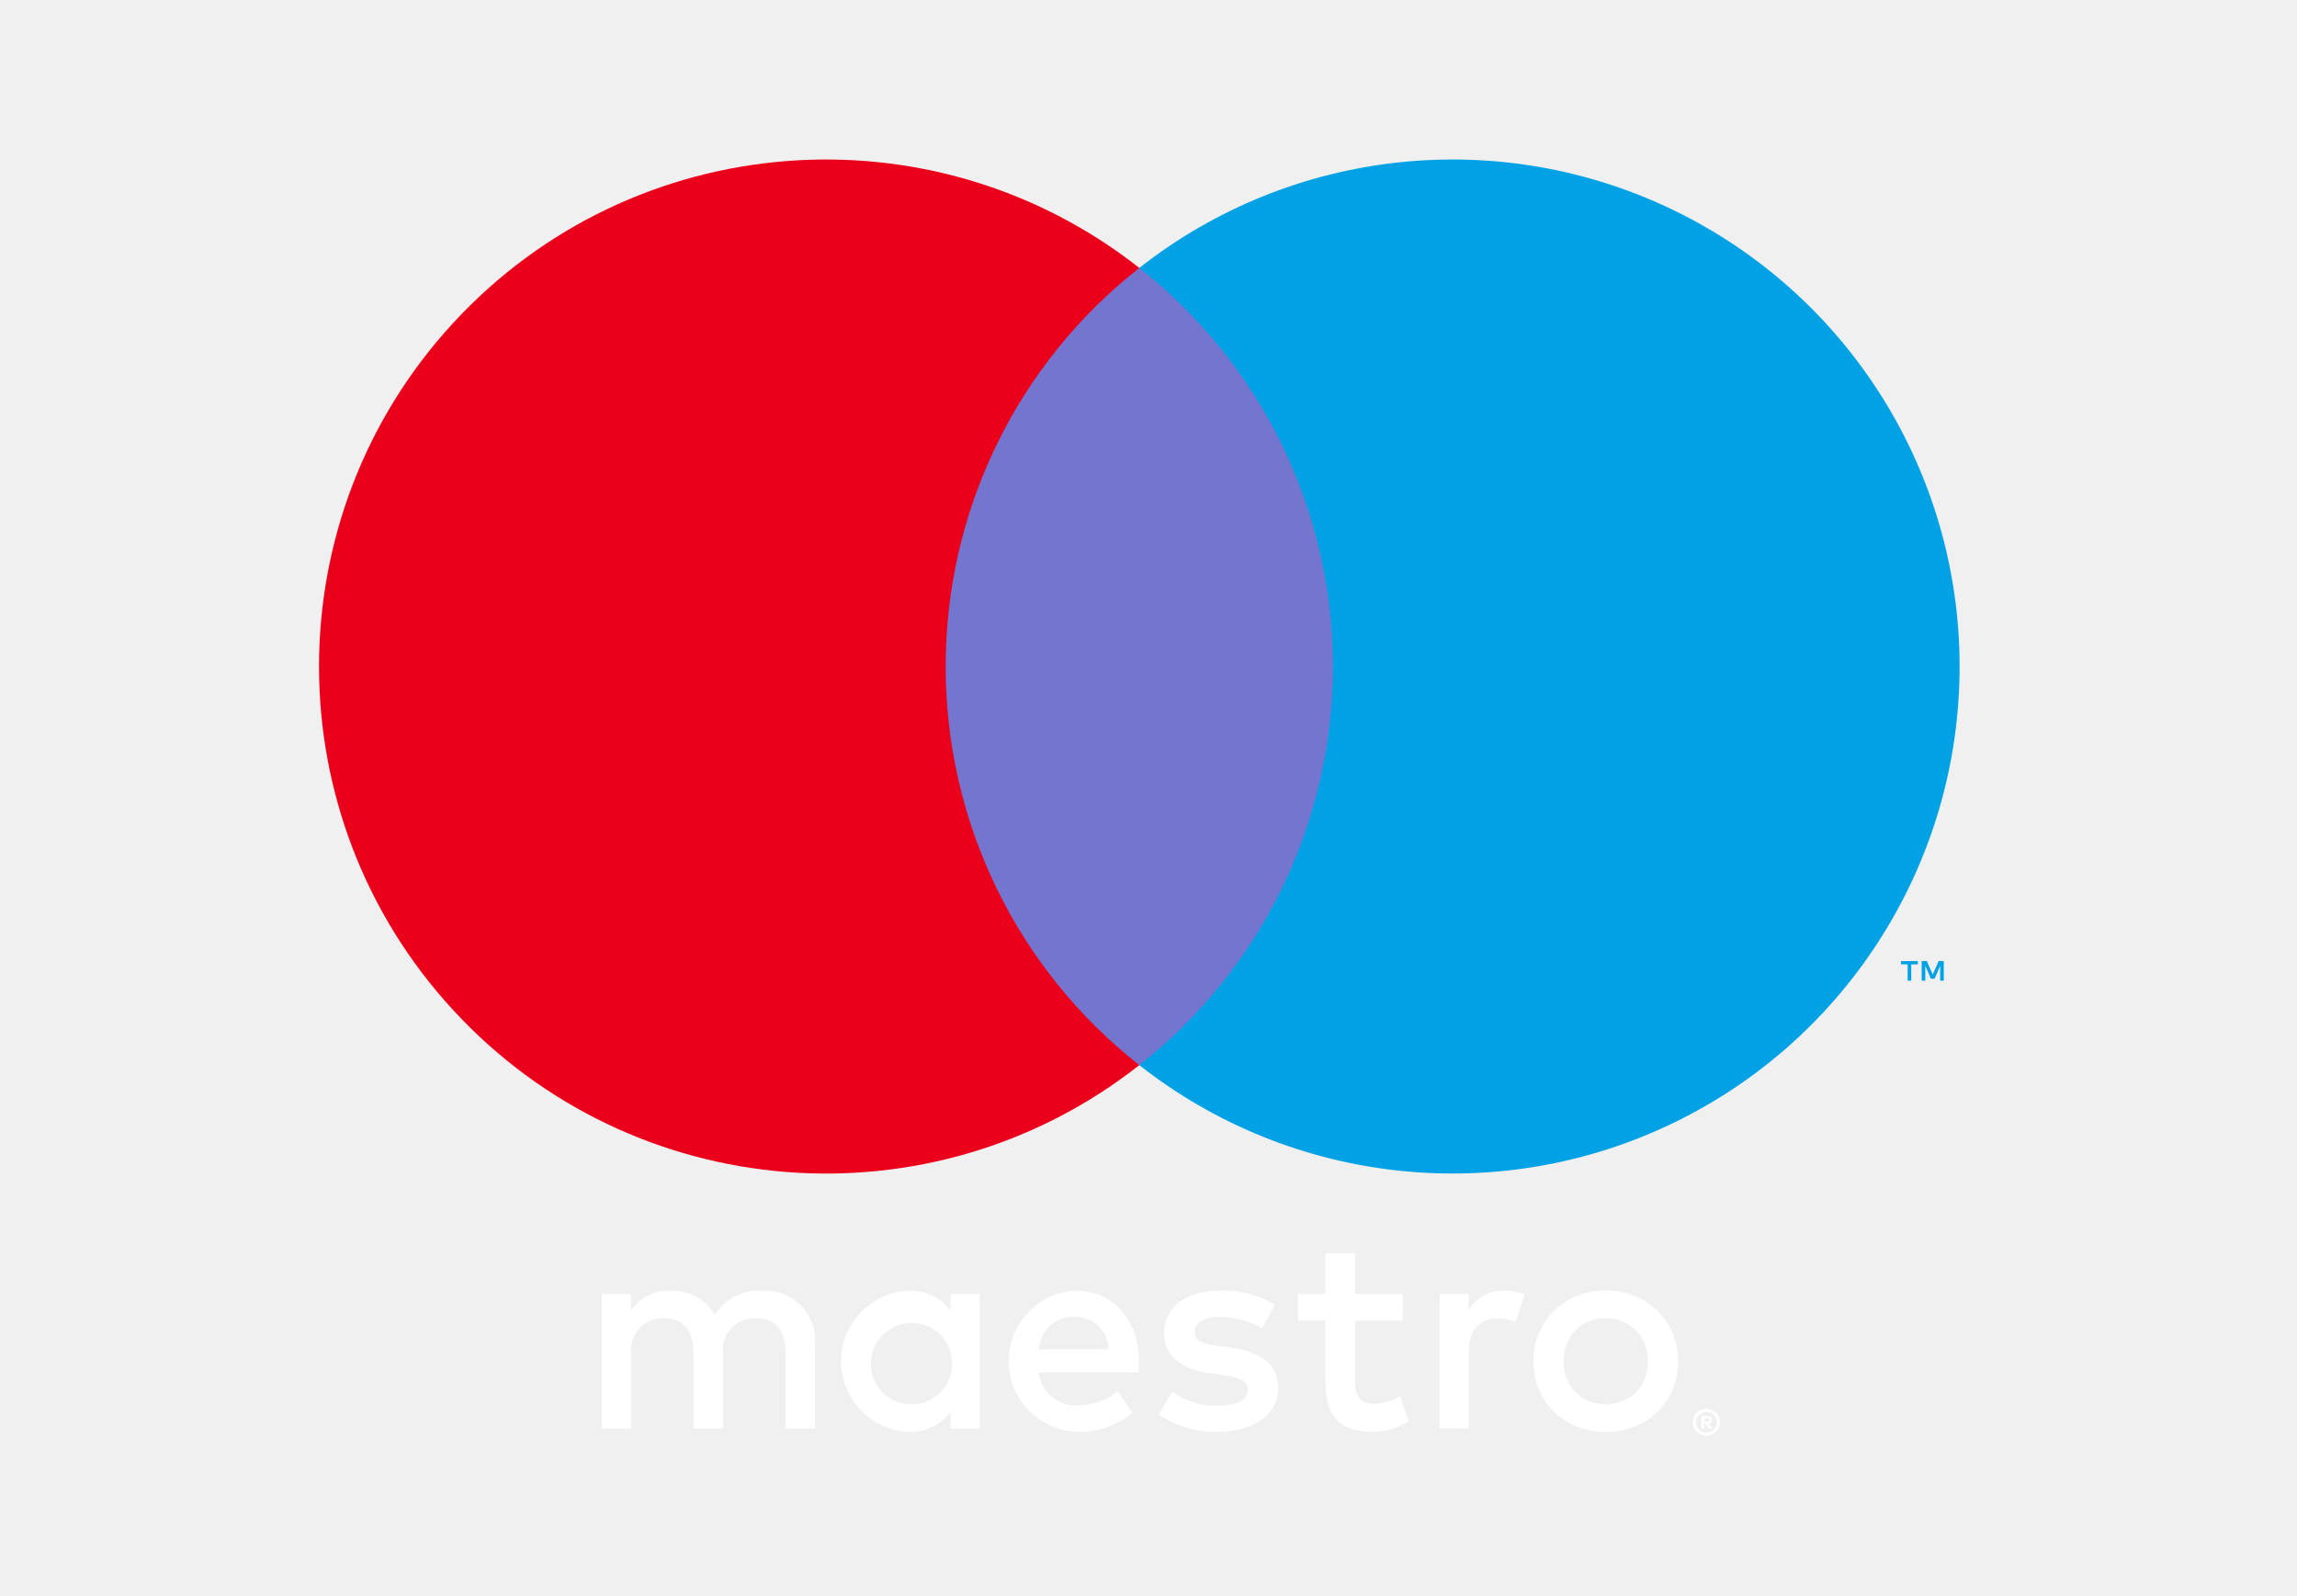
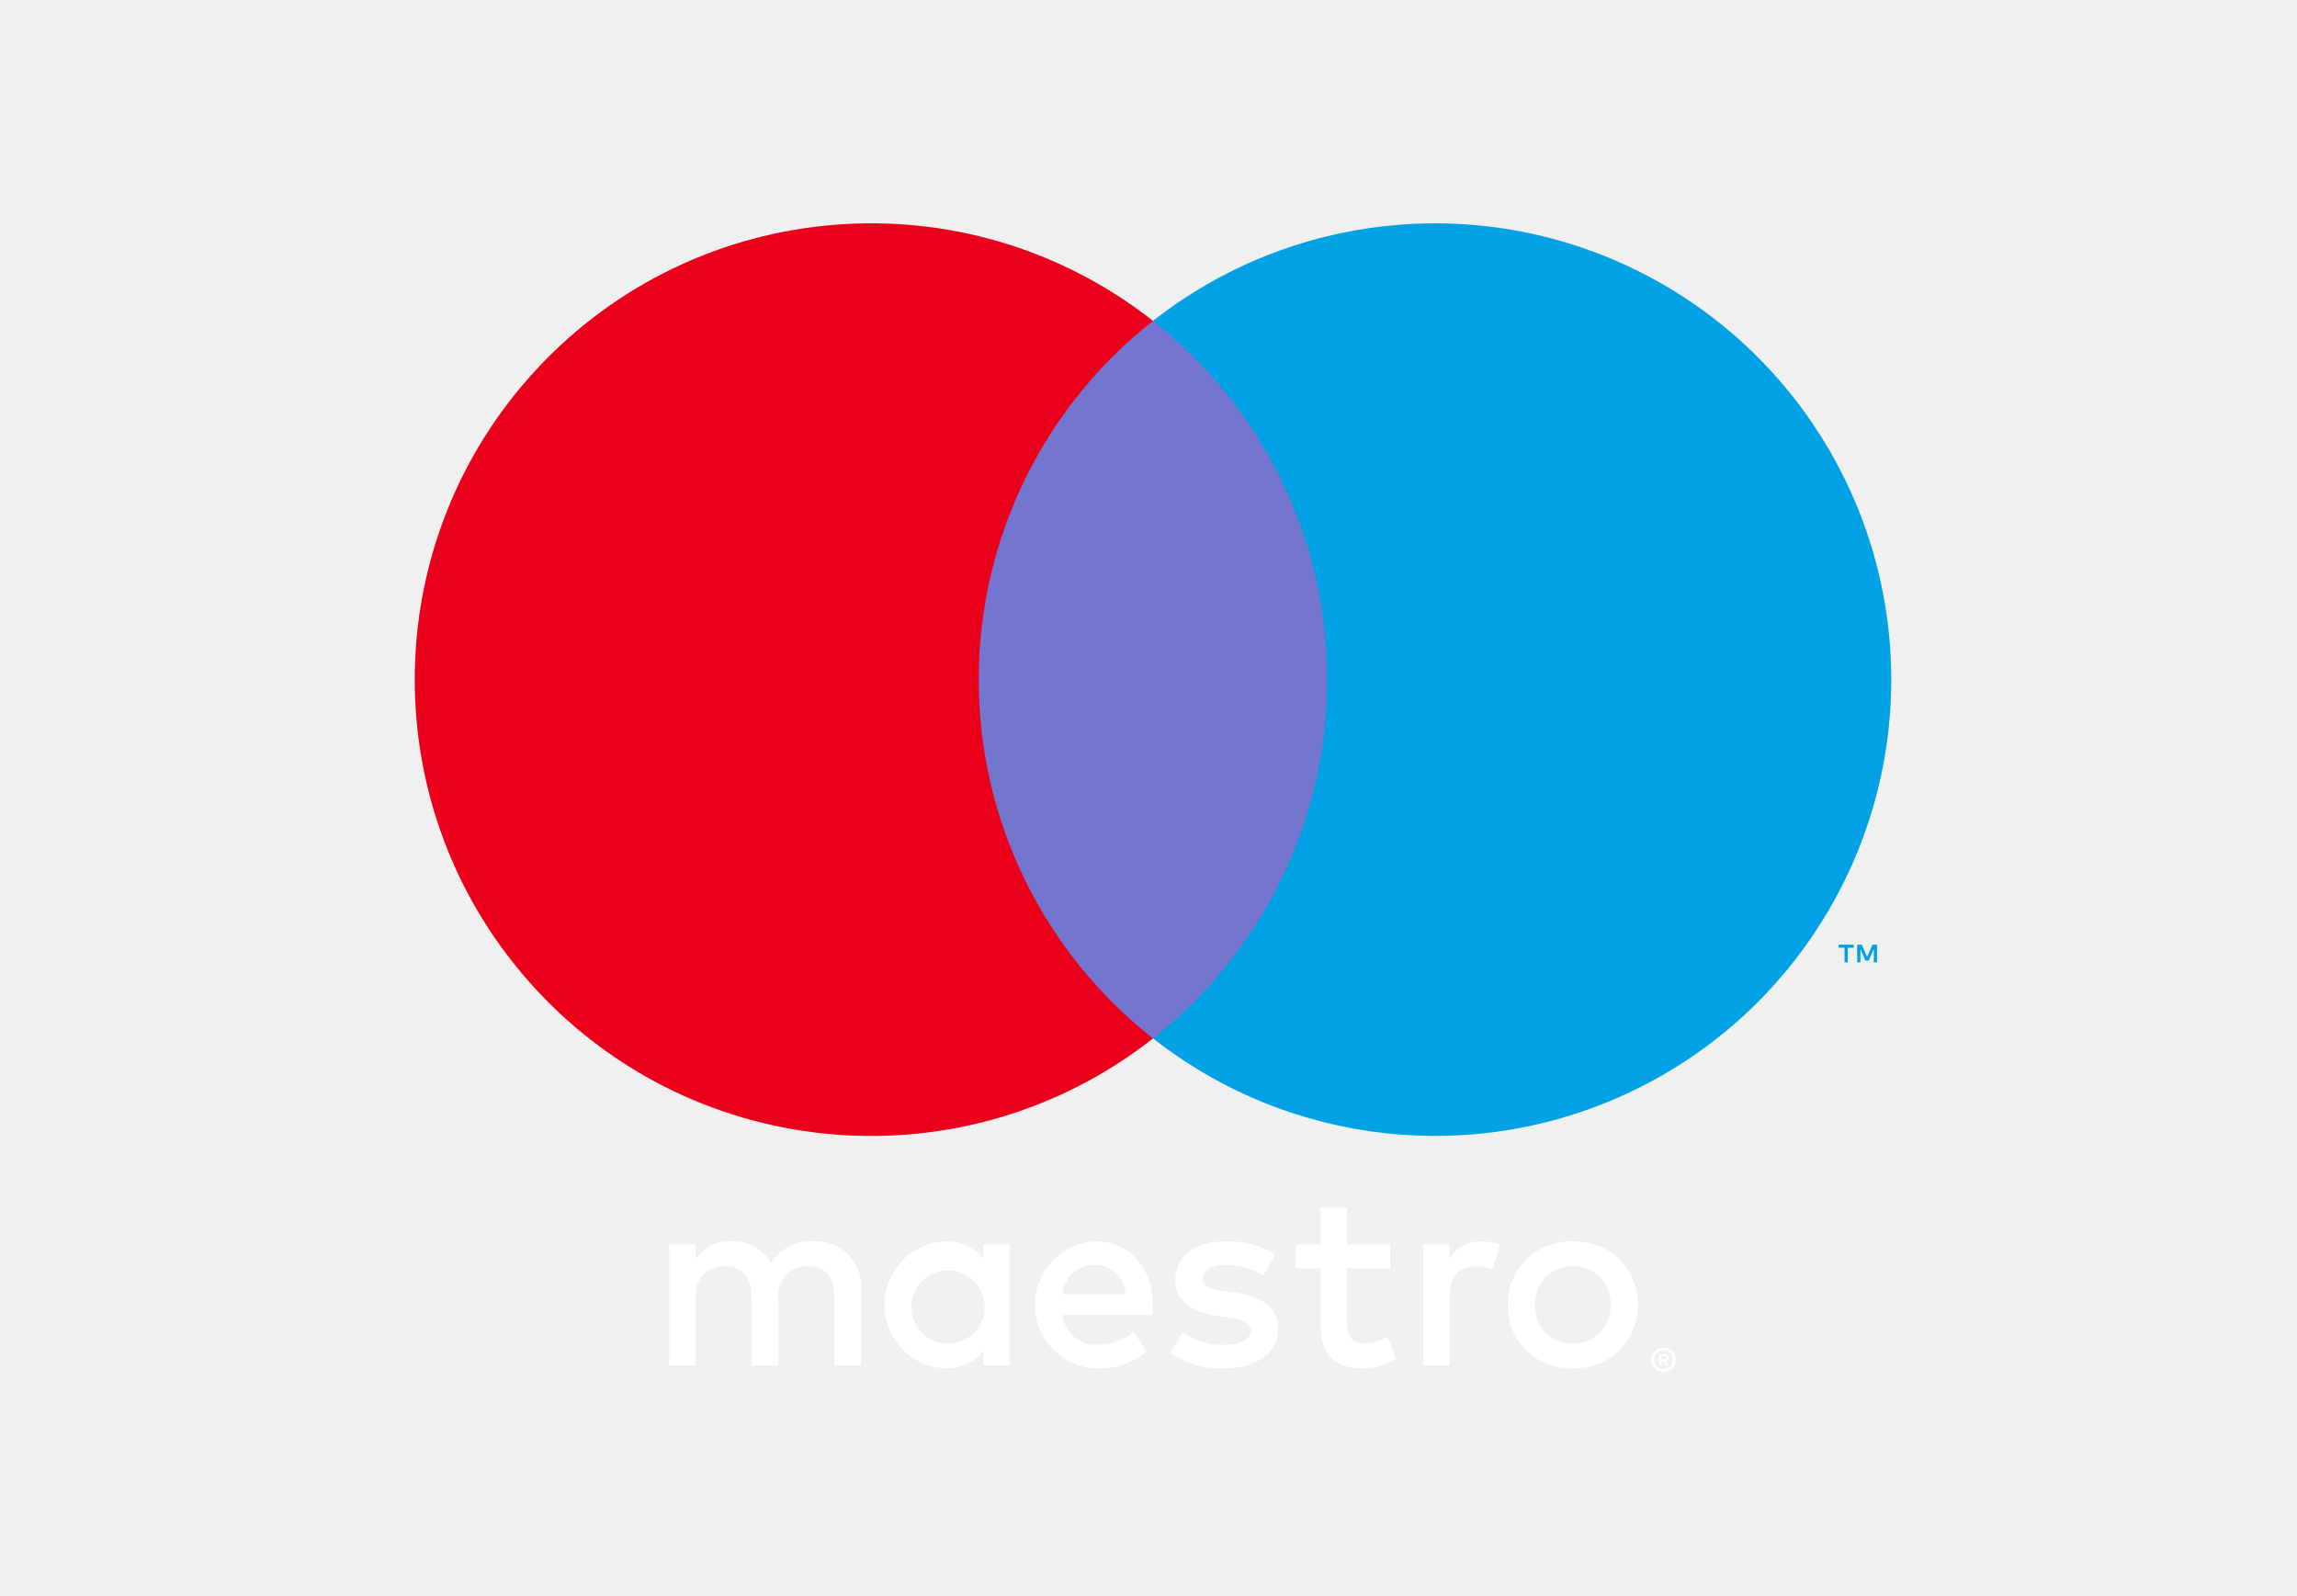
<svg xmlns="http://www.w3.org/2000/svg" width="72" height="50" fill="none" viewBox="0 0 72 50">
-   <path fill="#fff" d="M25.547 44.775V42.13a1.567 1.567 0 0 0-1.658-1.675 1.63 1.63 0 0 0-1.48.75 1.55 1.55 0 0 0-1.394-.75 1.39 1.39 0 0 0-1.234.626v-.52h-.917v4.214h.926v-2.337a.985.985 0 0 1 1.031-1.12c.609 0 .917.398.917 1.111v2.346h.926v-2.337a.992.992 0 0 1 1.031-1.12c.626 0 .926.398.926 1.111v2.346zm5.166-2.108V40.56h-.917v.512a1.6 1.6 0 0 0-1.331-.617 2.216 2.216 0 0 0 0 4.426 1.6 1.6 0 0 0 1.331-.618v.512h.917zm-3.412 0a1.275 1.275 0 1 1 1.279 1.35 1.265 1.265 0 0 1-1.279-1.35m23.031-2.217c.31-.003.617.054.904.17a2.137 2.137 0 0 1 1.195 1.168 2.34 2.34 0 0 1 0 1.76 2.13 2.13 0 0 1-1.195 1.168 2.5 2.5 0 0 1-1.808 0 2.2 2.2 0 0 1-.718-.466c-.202-.2-.363-.44-.473-.702a2.34 2.34 0 0 1 0-1.76c.11-.263.27-.502.473-.702.206-.202.45-.36.718-.467.287-.115.594-.172.904-.17m0 .867a1.4 1.4 0 0 0-.524.099 1.24 1.24 0 0 0-.695.704 1.53 1.53 0 0 0 0 1.096 1.237 1.237 0 0 0 .695.704c.337.132.711.132 1.048 0a1.26 1.26 0 0 0 .7-.705 1.53 1.53 0 0 0 0-1.095 1.263 1.263 0 0 0-.7-.704 1.4 1.4 0 0 0-.524-.1m-14.63 1.35c-.009-1.313-.82-2.212-2.001-2.212a2.215 2.215 0 0 0 .062 4.425 2.56 2.56 0 0 0 1.728-.59l-.45-.68c-.348.28-.78.435-1.225.442a1.17 1.17 0 0 1-1.261-1.032h3.13c.008-.114.017-.229.017-.353m-3.138-.37a1.085 1.085 0 0 1 1.12-1.022 1.047 1.047 0 0 1 1.066 1.022zm7-.66c-.4-.231-.853-.355-1.314-.362-.503 0-.802.185-.802.493 0 .282.317.362.714.415l.432.061c.917.133 1.472.52 1.472 1.261 0 .802-.705 1.375-1.922 1.375a3.04 3.04 0 0 1-1.825-.546l.432-.714c.405.3.898.455 1.402.44.626 0 .96-.185.96-.51 0-.239-.237-.371-.74-.442l-.432-.061c-.943-.133-1.454-.556-1.454-1.243 0-.838.687-1.35 1.754-1.35a3.15 3.15 0 0 1 1.72.442zm4.405-.239H42.47v1.904c0 .423.15.706.609.706.286-.01.565-.092.81-.238l.265.784c-.344.215-.74.328-1.146.326-1.084 0-1.463-.581-1.463-1.56v-1.922h-.855v-.838h.855v-1.278h.925v1.279h1.5zm3.173-.943q.336.002.653.114l-.282.864a1.5 1.5 0 0 0-.573-.105c-.6 0-.9.387-.9 1.084v2.363h-.917V40.56h.908v.512a1.24 1.24 0 0 1 1.111-.617m6.348 3.706a.42.42 0 0 1 .301.123.42.42 0 0 1 .125.296.41.41 0 0 1-.124.296.44.44 0 0 1-.302.124.427.427 0 0 1-.43-.42.41.41 0 0 1 .124-.296.42.42 0 0 1 .306-.123m0 .746a.31.31 0 0 0 .229-.095.327.327 0 1 0-.23.096m.024-.523a.18.18 0 0 1 .116.034.11.11 0 0 1 .04.09.1.1 0 0 1-.032.08.15.15 0 0 1-.092.039l.128.147h-.1l-.118-.146h-.038v.146h-.083v-.39zm-.096.073v.104h.096a.1.1 0 0 0 .052-.013.04.04 0 0 0 .02-.04.04.04 0 0 0-.02-.038.1.1 0 0 0-.053-.013z" />
-   <path fill="#7375cf" d="M42.665 8.398H28.76v24.988h13.905z" />
-   <path fill="#eb001b" d="M29.643 20.892a15.86 15.86 0 0 1 6.07-12.494 15.892 15.892 0 1 0 0 24.988 15.86 15.86 0 0 1-6.07-12.494" />
-   <path fill="#00a2e5" d="M59.908 30.74v-.512h.207v-.104h-.526v.104h.207v.511zm1.02 0v-.617h-.16l-.186.424-.185-.424h-.161v.616h.113v-.465l.174.401h.118l.174-.402v.466zM61.424 20.892a15.892 15.892 0 0 1-25.712 12.494 15.893 15.893 0 0 0 0-24.988 15.891 15.891 0 0 1 25.712 12.494" />
+   <path fill="#fff" d="M26.992 42.797v-2.38a1.412 1.412 0 0 0-1.491-1.508 1.47 1.47 0 0 0-1.333.675 1.39 1.39 0 0 0-1.254-.675 1.25 1.25 0 0 0-1.11.564v-.468h-.826v3.792h.833v-2.102a.886.886 0 0 1 .928-1.008c.548 0 .826.357.826 1v2.11h.833v-2.102a.894.894 0 0 1 .928-1.008c.564 0 .833.357.833 1v2.11zm4.65-1.896v-1.897h-.825v.46a1.44 1.44 0 0 0-1.198-.555 1.994 1.994 0 0 0 0 3.983 1.44 1.44 0 0 0 1.198-.555v.46h.825zm-3.07 0a1.148 1.148 0 1 1 1.15 1.214 1.137 1.137 0 0 1-1.15-1.214m20.727-1.996c.279-.003.555.049.814.152a1.921 1.921 0 0 1 1.075 1.051 2.1 2.1 0 0 1 0 1.585 1.92 1.92 0 0 1-1.075 1.051 2.25 2.25 0 0 1-1.628 0 2 2 0 0 1-.645-.42 1.9 1.9 0 0 1-.426-.631 2.1 2.1 0 0 1 0-1.584 1.94 1.94 0 0 1 1.071-1.052c.259-.103.535-.155.814-.152m0 .78a1.2 1.2 0 0 0-.471.09 1.12 1.12 0 0 0-.626.633 1.38 1.38 0 0 0 0 .986 1.115 1.115 0 0 0 .626.634c.303.118.64.118.942 0a1.14 1.14 0 0 0 .63-.634 1.38 1.38 0 0 0 0-.986 1.138 1.138 0 0 0-.63-.634c-.15-.06-.31-.09-.47-.089m-13.167 1.216c-.008-1.182-.738-1.992-1.8-1.992a1.993 1.993 0 0 0 .055 3.983c.566.02 1.12-.169 1.555-.531l-.405-.611c-.313.25-.701.39-1.103.397a1.054 1.054 0 0 1-1.134-.929h2.816c.008-.103.016-.206.016-.317m-2.824-.333a.976.976 0 0 1 1.007-.92.94.94 0 0 1 .96.92zm6.3-.596a2.44 2.44 0 0 0-1.183-.325c-.452 0-.722.167-.722.445 0 .254.286.325.643.372l.389.056c.825.119 1.325.468 1.325 1.135 0 .722-.635 1.237-1.73 1.237a2.74 2.74 0 0 1-1.642-.492l.388-.642c.364.27.809.41 1.262.396.563 0 .865-.166.865-.46 0-.214-.215-.333-.667-.397l-.389-.055c-.849-.119-1.309-.5-1.309-1.119 0-.754.62-1.214 1.58-1.214a2.84 2.84 0 0 1 1.547.397zm3.965-.214h-1.35v1.714c0 .38.136.635.548.635.258-.009.509-.082.73-.214l.238.706a1.94 1.94 0 0 1-1.031.293c-.976 0-1.317-.523-1.317-1.404v-1.73h-.77v-.754h.77v-1.15h.832v1.15h1.35zm2.855-.849c.2.001.399.036.588.103l-.254.778a1.3 1.3 0 0 0-.516-.095c-.54 0-.81.349-.81.976v2.126h-.825v-3.792h.818v.46a1.12 1.12 0 0 1 1-.556m5.713 3.336a.38.38 0 0 1 .272.11.38.38 0 0 1 .112.267.37.37 0 0 1-.112.267.4.4 0 0 1-.272.111.384.384 0 0 1-.386-.378.37.37 0 0 1 .234-.347.4.4 0 0 1 .152-.03m0 .672a.28.28 0 0 0 .206-.086.293.293 0 0 0-.322-.479.29.29 0 0 0-.18.27.3.3 0 0 0 .183.273.3.3 0 0 0 .113.022m.022-.471a.16.16 0 0 1 .105.03.1.1 0 0 1 .036.082.1.1 0 0 1-.03.071.14.14 0 0 1-.082.035l.115.132h-.09l-.106-.131h-.035v.131h-.075v-.35zm-.087.066v.093h.087a.1.1 0 0 0 .047-.012.04.04 0 0 0 .017-.035.04.04 0 0 0-.017-.035.1.1 0 0 0-.047-.012z" />
+   <path fill="#7375cf" d="M42.399 10.058H29.884v22.49h12.515z" />
+   <path fill="#eb001b" d="M30.679 21.303a14.28 14.28 0 0 1 5.463-11.245 14.303 14.303 0 1 0 0 22.49 14.28 14.28 0 0 1-5.463-11.245" />
+   <path fill="#00a2e5" d="M57.918 30.166v-.46h.186v-.095h-.473v.094h.186v.46zm.918 0v-.556h-.145l-.167.382-.166-.382h-.145v.556h.102v-.42l.156.362h.106l.157-.362v.42zM59.282 21.303a14.302 14.302 0 0 1-23.14 11.244 14.305 14.305 0 0 0 0-22.49 14.303 14.303 0 0 1 23.14 11.246" />
</svg>
